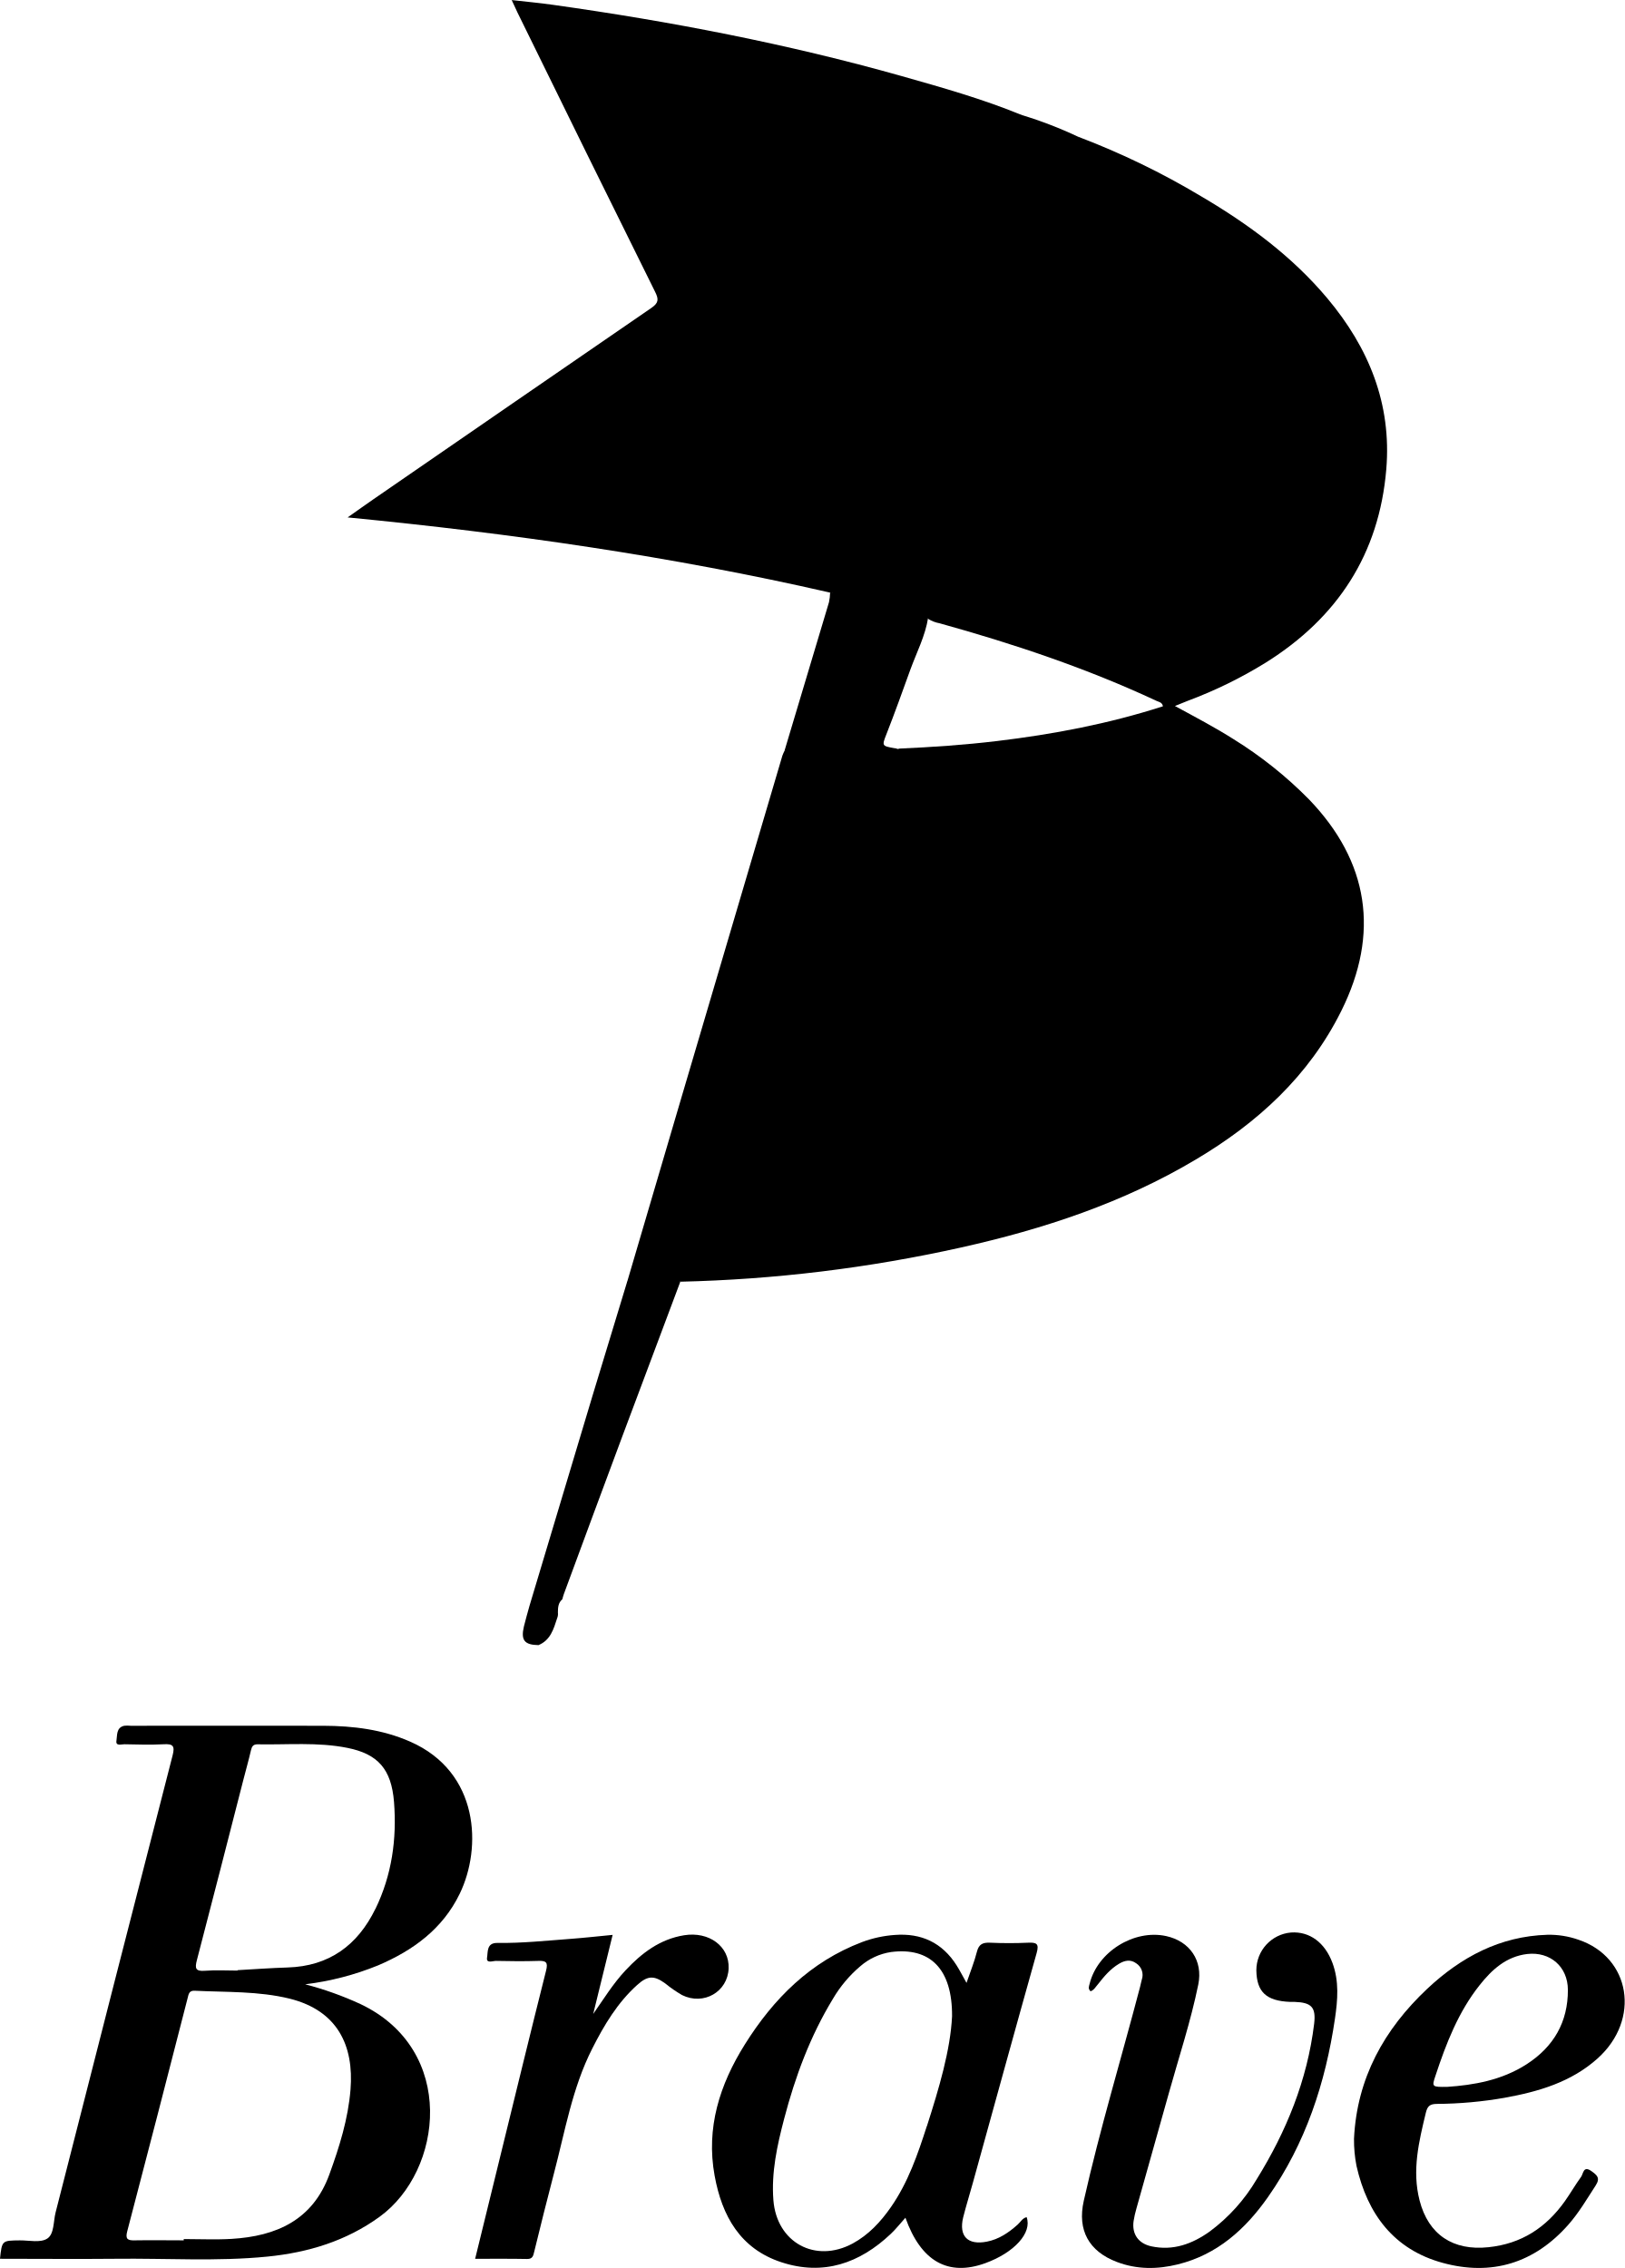
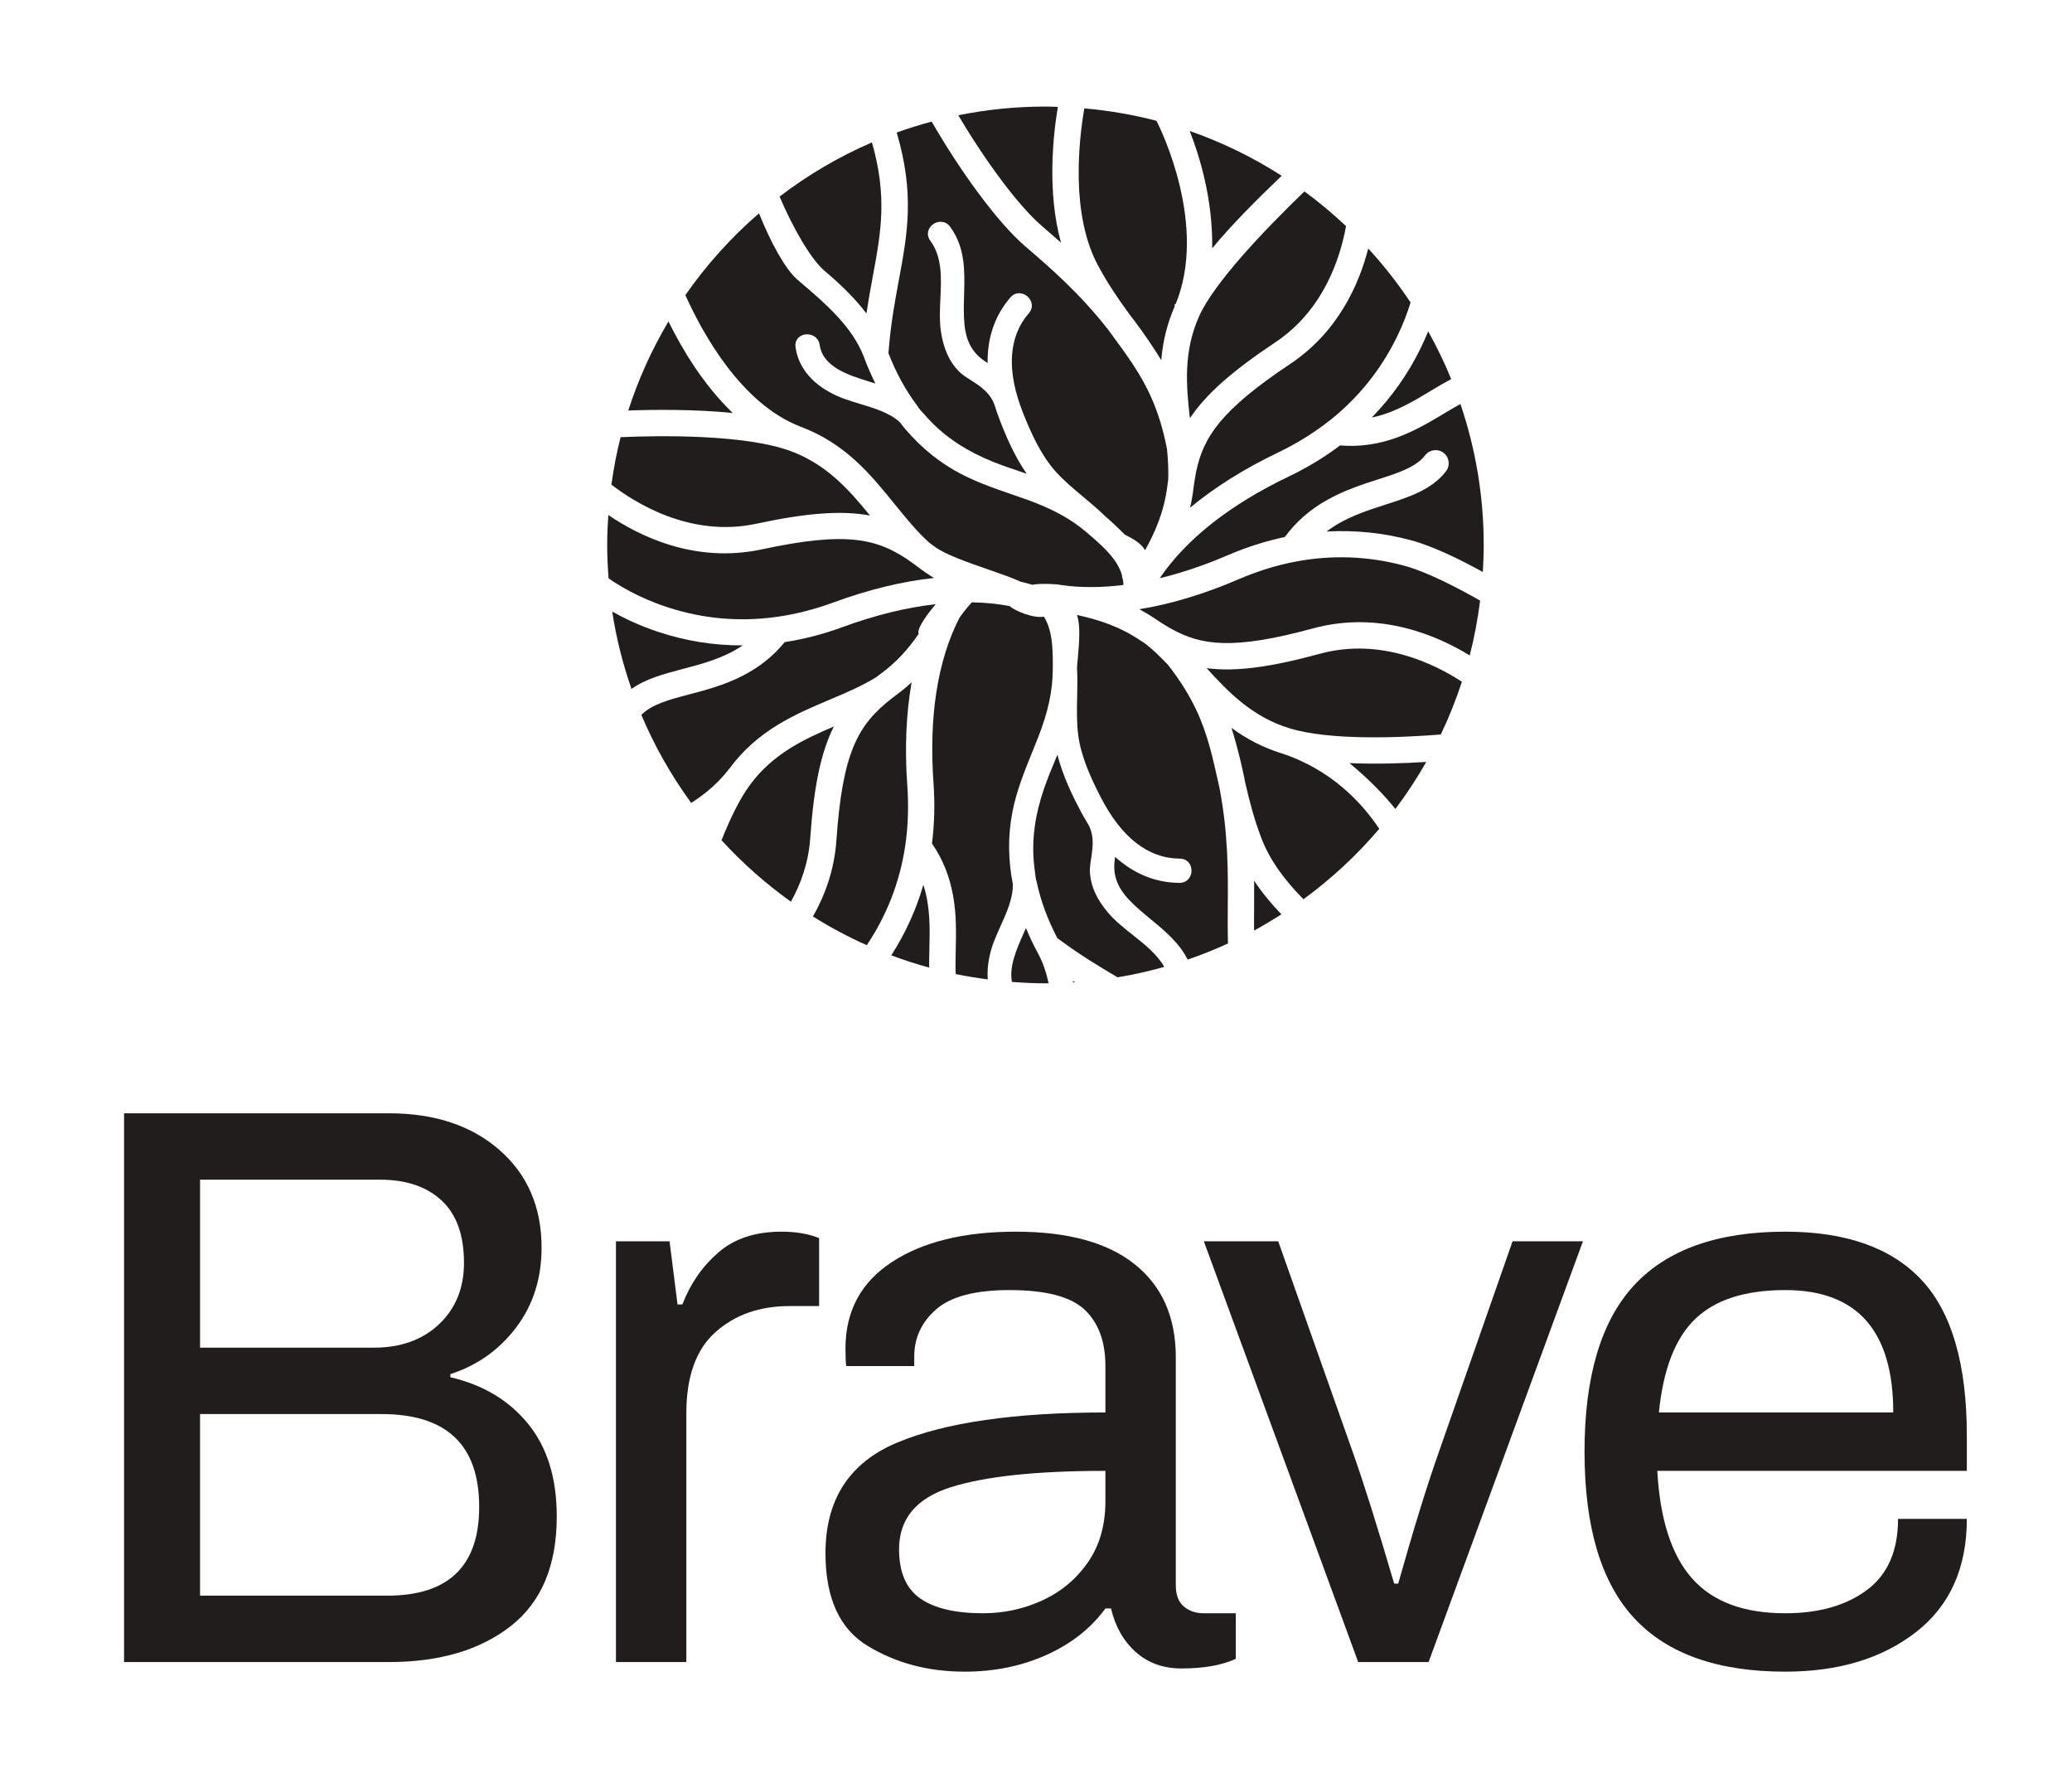
- <svg xmlns="http://www.w3.org/2000/svg" id="Layer_1" data-name="Layer 1" viewBox="0 0 565.16 789.04">
-   <path d="M597.05,148.23a268.34,268.34,0,0,1,42.75,20.71c16.4,9.64,31.6,20.82,43.92,35.5,14.42,17.19,22.42,36.71,20.51,59.48-2.47,29.51-17,51.66-41.9,67.25a153.17,153.17,0,0,1-27.09,13.28c-1.37.52-2.73,1.1-4.53,1.83,7.14,3.88,13.93,7.44,20.41,11.55a141,141,0,0,1,26.24,20.95c20.81,21.63,24.64,46.59,11.23,73.56-11.28,22.7-29.2,39-50.59,51.7-25.36,15.12-53,24.22-81.67,30.62a502,502,0,0,1-97.77,11.91c-.78-3.22,1.07-5.88,2.09-8.61q12.69-34,25.4-68c8.25-22.06,16.27-44.21,24.51-66.28q7.06-18.94,14-37.94c.52-1.41.81-2.95,2.34-3.74,2.58-1,5.38,0,8-.91,11.33-.5,22.64-1.27,33.9-2.62,19.57-2.34,38.87-6,57.74-12.09-.25-1.39-1.4-1.5-2.22-1.88-24.31-11.35-49.65-19.83-75.47-27a11.3,11.3,0,0,1-3.87-1.46,2.23,2.23,0,0,1-.65-1c.23-4.51,2.31-8.47,3.84-12.57q18.25-48.91,36.24-97.94c5.76-15.76,11.56-31.5,17.55-47.17,1.61-4.21,1.51-4.23-2.45-6.32C598.31,150.47,596.72,150.15,597.05,148.23Z" transform="translate(-222 -100.66)" />
-   <path d="M510.76,306.83c-55-12.61-110.81-20.62-167.84-26.16,3.44-2.42,6.24-4.43,9.08-6.39q48.24-33.27,96.54-66.46c2.58-1.77,2.66-3,1.35-5.62Q425.81,153.65,402,105c-.6-1.23-1.16-2.48-2-4.32,5.13.59,9.8,1,14.43,1.67,40.92,5.75,81.43,13.56,121.22,24.78,14.14,4,28.27,8,41.91,13.6-1.17,1.22-2.55.81-3.89.46-1.71-.45-3.37-1.07-5.06-1.56-5.91-1.71-6-1.75-7.76,4.33-7.79,26.76-15.76,53.48-23.72,80.19s-15.83,53.44-24,80.09a5.47,5.47,0,0,1-1.2,2.33A1.3,1.3,0,0,1,510.76,306.83Z" transform="translate(-222 -100.66)" />
-   <path d="M364.71,706.59c-9.65-4.25-19.86-5.5-30.26-5.53-22.33-.06-44.66,0-67,0a9.54,9.54,0,0,0-2.27,0c-2.81.66-2.36,3.34-2.67,5.18-.35,2,1.74,1.22,2.77,1.25,4.54.09,9.09.24,13.62,0,3.28-.2,4,.57,3.14,3.88q-20.44,79.49-40.7,159c-.8,3.15-.46,7.5-2.88,9.08s-6.32.61-9.58.64c-6.19.07-6.19,0-6.89,6.4,13.39,0,26.75.13,40.12,0,17.65-.22,35.34,1,52.95-.76,14.09-1.41,27.33-5.39,39-13.86,22.07-16,26.92-58.06-6.68-74A115.58,115.58,0,0,0,328.16,791a98.5,98.5,0,0,0,25.4-6.6c12.17-5.2,22.42-12.67,28.34-24.87C389.7,743.5,388.77,717.18,364.71,706.59Zm-20.78,121c-.81,10.2-3.87,20-7.37,29.58-5.76,15.84-18.4,21.47-34,22.4-5.53.33-11.09.06-16.64.06v.45c-5.68,0-11.36-.1-17,0-2.46.06-3.39-.37-2.67-3.12q10.61-40.51,21-81.09c.36-1.41.49-2.73,2.46-2.63,11.06.55,22.22.09,33.08,2.76C339.37,800.15,345.16,812.26,343.93,827.64Zm8.67-62.87c-6.19,12.71-16.1,20-30.58,20.43-5.8.18-11.58.61-17.37.93v.15c-3.78,0-7.58-.23-11.33.06-3.36.27-3.58-.86-2.82-3.74,5.48-20.92,10.81-41.88,16.19-62.82.87-3.41,1.84-6.8,2.63-10.22.3-1.31.82-2,2.22-2,10.45.2,21-.83,31.31,1.24,10.61,2.12,15.3,7.39,16.21,18.82C360.07,740.47,358.31,753,352.6,764.77Z" transform="translate(-222 -100.66)" />
-   <path d="M511.49,306.77c4-14.09,8.17-28.1,12.53-42.07,4.6-14.71,8.72-29.56,13.11-44.34,5.21-17.54,10.5-35.05,15.72-52.59,2.68-9,5.28-18,7.88-27.06,1.12-3.87,1.81-4.08,5.58-3s7.22,3,11.21,3a143.44,143.44,0,0,1,19.53,7.53c1.26,2.23,3.91,2,5.76,3.25,1.32.87,2,1.45,1.32,3.25-6.27,16.42-12.51,32.86-18.59,49.35-4.43,12-8.27,24.2-13,36.08-5.79,14.58-10.82,29.43-16.49,44-3.94,10.17-7.55,20.48-11.31,30.72-1.46,1.25-3,.79-4.63.36C531.8,313,523.42,311,515,309,513.64,308.68,511.94,308.66,511.49,306.77Z" transform="translate(-222 -100.66)" />
-   <path d="M560.4,860.13c7.38-26.66,14.7-53.34,22.2-80,.92-3.27,0-3.73-3-3.6-4.4.2-8.83.19-13.23,0-2.53-.11-3.89.53-4.55,3.17-.89,3.52-2.28,6.91-3.61,10.81-1.35-2.39-2.31-4.3-3.45-6.1-5-7.9-12.28-11.28-21.48-10.58a40.38,40.38,0,0,0-11.41,2.48c-18,6.85-30.81,19.69-40.79,35.64-8.74,13.95-13.54,29-10.49,45.65,2.55,14,8.91,25.38,23.17,30.08,14.58,4.81,27.25.43,38.13-9.87,1.81-1.72,3.36-3.7,5.07-5.6,5.39,15.18,14.85,20.52,27.81,15.8,10.11-3.68,16.32-10.58,14.35-16-1.47.35-2.12,1.7-3.12,2.59-3.14,2.81-6.53,5.13-10.76,5.94-6.62,1.27-9.76-1.89-8.2-8.43C558.05,868.1,559.3,864.13,560.4,860.13Zm-16-19.78c-3.16,9.82-6.51,19.58-12.49,28.17-3.56,5.12-7.74,9.63-13.29,12.65-13,7-26.44-.32-27.59-15.07-.75-9.69,1.3-19,3.74-28.3,3.84-14.67,9.07-28.78,17-41.8a44,44,0,0,1,9.43-11.23,21,21,0,0,1,10.8-5c13.45-1.72,21.31,5.77,21.18,22.39C552.6,813.9,548.66,827.16,544.43,840.35Z" transform="translate(-222 -100.66)" />
-   <path d="M526.64,362.55c-4.45,12-8.95,23.95-13.32,36-6.52,17.88-12.84,35.82-19.44,53.67-7.71,20.81-15.65,41.54-23.45,62.32-4,10.67-7.92,21.38-11.87,32.07v.23c-5.21,2.71-10.79,1.65-16.27,1.48a1.94,1.94,0,0,1-2.12-1.73q9.45-32.1,18.9-64.2,17.54-59.42,35.09-118.84a16.12,16.12,0,0,1,.75-1.71c4.65-2.27,9.62-1.18,14.41-1,4.48.14,9,.65,13.47.64C524.16,361.4,525.57,361.45,526.64,362.55Z" transform="translate(-222 -100.66)" />
-   <path d="M721.75,832.61a141.6,141.6,0,0,0,23.7-2.14c11.78-2.14,23.11-5.44,32.27-13.66,15.08-13.52,11.55-35.22-6.68-41.33a30.54,30.54,0,0,0-10.77-1.71c-16.49.51-30,7.74-41.76,18.76C703.45,806.69,694,823.7,693,844.75a46.53,46.53,0,0,0,.87,9.44c3.8,16.76,13,29.09,30,33.73s31.88.12,43.71-13.31c3.68-4.18,6.49-9,9.49-13.63,1.68-2.59.47-3.6-1.5-5-2.83-2-2.78.91-3.57,2-2,2.74-3.69,5.72-5.66,8.49-6.53,9.18-15.09,14.82-26.6,16-12.23,1.3-20.86-4.32-23.93-16.28-2.69-10.44-.24-20.47,2.19-30.55C718.55,833.41,719.39,832.64,721.75,832.61Zm-.38-9.89c3.68-11.14,7.91-22.06,15.29-31.38,4.29-5.43,9.28-10,16.59-10.88,8-.91,14.12,4.43,14.15,12.44.05,11.22-4.94,19.82-14.3,25.88-8.74,5.66-18.63,7.29-27.65,7.9C720.1,826.75,720,826.74,721.37,822.72Z" transform="translate(-222 -100.66)" />
-   <path d="M601.37,793.43c-1-.88-.54-1.78-.35-2.56,2.72-11.15,15.43-19.08,26.62-16.65,8.23,1.79,12.89,8.55,11.19,16.86-2.62,12.83-6.75,25.27-10.26,37.86-3.72,13.33-7.5,26.64-11.24,40a35.7,35.7,0,0,0-1,4.42c-.65,4.54,1.67,7.84,6.22,8.81,7.58,1.61,14.19-.85,20.24-5.15a61.42,61.42,0,0,0,16.34-18.16c10.33-16.66,17.61-34.48,20-54.09.69-5.79-.88-7.44-6.82-7.65l-1.51,0c-8.31-.32-11.66-3.44-11.77-11a13.19,13.19,0,0,1,12.08-13.14c6.45-.43,11.76,3.48,14.39,10.57,2.37,6.38,1.83,12.93.87,19.43-3.29,22.33-10.19,43.36-23.27,62-7.86,11.21-17.65,20.06-31.39,23.46-7.12,1.76-14.22,1.81-21.19-.84-9.75-3.69-13.81-11.07-11.53-21.24,5.62-25,13.08-49.62,19.59-74.45.23-.84.36-1.72.61-2.56a4.83,4.83,0,0,0-1.95-5.65c-2-1.47-4.06-1-6,.17-3,1.78-5.17,4.39-7.28,7.08C603.16,791.82,602.61,793,601.37,793.43Z" transform="translate(-222 -100.66)" />
-   <path d="M387.28,886.5c2.94-12,5.81-23.71,8.68-35.41,5.31-21.63,10.56-43.27,16-64.86.73-2.9,0-3.46-2.7-3.37-4.91.16-9.84.11-14.76,0-1.09,0-3.44,1-3.07-1.17.33-1.9-.23-5.14,3.57-5.08,8.59.12,17.13-.8,25.67-1.43,4.63-.35,9.25-.87,14.44-1.37-2.31,9.39-4.53,18.45-6.76,27.51,3.65-5.21,6.93-10.58,11.26-15.19,5.62-6,11.93-10.82,20.35-12.19,8.68-1.41,15.81,3.86,15.5,11.53-.32,8.15-8.68,13-16.2,9.28a44.58,44.58,0,0,1-5.89-4.08c-3.87-2.78-6.05-2.74-9.72.56-6.86,6.18-11.49,13.95-15.61,22.09-7,13.76-9.49,28.87-13.37,43.56-2.37,9-4.59,18-6.82,27.08-.35,1.43-.51,2.63-2.49,2.6C399.46,886.44,393.54,886.5,387.28,886.5Z" transform="translate(-222 -100.66)" />
-   <path d="M526.64,362.55l-31.73-.74q7.74-25.81,15.46-51.64a18.37,18.37,0,0,0,.39-3.34,1.3,1.3,0,0,1,.73-.06c11,2.94,22,6,33.27,8.16a4.8,4.8,0,0,1,.11.57c-1,6.39-4,12.1-6.19,18.1-2.73,7.55-5.43,15.11-8.37,22.59-1.55,3.95-1.52,4,2.77,4.76a2.27,2.27,0,0,1,1.89,1C532.25,362.94,529.42,362.37,526.64,362.55Z" transform="translate(-222 -100.66)" />
-   <path d="M409.31,673c-4.89-.08-6.19-1.72-5.06-6.51.58-2.41,1.29-4.78,1.94-7.17q11-36.8,22.07-73.58c3.94-13.07,7.94-26.14,11.91-39.2,4.85,1.49,9.79.38,14.69.47,1.23,0,2.47-.14,3.71-.22q-10.06,26.82-20.12,53.65-10.21,27.39-20.32,54.82c-.22.59-.35,1.2-.53,1.8-1.44,1.22-1.52,2.88-1.53,4.58a4,4,0,0,1-.28,2.05C414.57,667.46,413.47,671.3,409.31,673Z" transform="translate(-222 -100.66)" />
+ <svg xmlns="http://www.w3.org/2000/svg" version="1.1" viewBox="0 0 313.84 270.67" xml:space="preserve">
+   <g transform="matrix(1.3333 0 0 -1.3333 0 270.67)">
+     <g transform="scale(.1)" fill="#211d1d">
+       <path d="m880.18 1329.1c0.664 0.19 1.668 0.32 2.754 0.36 20.89 2.96 42.543 8.47 63.968 16.32 39.582 14.58 77.912 23.91 114.12 27.8-6.25 3.8-12.28 7.91-18.01 12.31l-4.28 3.19c-0.49 0.28-1.22 0.79-1.92 1.4l-0.28 0.25c-38.932 27.78-73.237 36.38-171.58 15.25-75.707-16.12-138.99 15.34-173.89 39.13-0.754-11.25-1.285-22.56-1.285-34 0-12.77 0.64-25.38 1.582-37.91 10.109-7.14 33.453-21.95 67.16-32.94 39.555-12.89 80.531-16.65 121.67-11.16" />
+       <path d="m832.4 1561c-33.316 31.96-57.406 72.31-72.996 103.97-18.8-31.64-34.179-65.52-45.664-101.17 29.676 1.06 75.188 1.51 118.66-2.8" />
+       <path d="m843.73 1297c-32.993-0.14-64.793 5.08-95.5 15.2-21.778 7.18-39.344 15.68-52.747 23.22 4.622-30.3 12.086-59.65 21.911-87.89 16.113 11.53 36.484 16.97 57.836 22.59 23.281 6.12 47.253 12.42 68.5 26.88" />
+       <path d="m947.28 1204.9c-34.437-14.69-69.297-31.1-95.293-66.35-11.832-16.09-22.711-38.64-32.285-62.87 23.684-25.97 50.149-49.32 78.809-69.81 11.336 20.39 19.969 44.3 21.914 71.83 4.098 59.23 12.238 98.14 26.855 127.2" />
+       <path d="m827.43 1155.6v0.25l0.992 1c32.402 43.9 74.27 61.63 114.74 78.78 18.922 8.01 36.774 15.58 52.668 25.57 1.528 1.2 3.356 2.6 5.236 3.98 16.22 11.99 29.82 26.3 42.55 44.86-2.63 6.42 11.95 24.96 19.36 33.78-33.4-3.73-68.947-12.49-105.79-26.03-21.614-7.95-43.707-13.68-65.68-17.05-13.703-16.67-30.266-29.65-50.586-39.61-19.871-9.78-40.125-15.11-58.008-19.79-23.07-6.08-42.933-11.39-54.273-23.37 15.008-35.62 34.109-69.08 56.597-99.91 16.039 10.24 30.602 22.6 42.192 37.54" />
+       <path d="m898.21 1517.7c-52.273 19.29-149.71 17.68-193.22 15.82-4.457-17.61-7.887-35.62-10.41-53.92 25.231-19.57 88.926-60.51 164.11-44.51 58.032 12.48 97.68 15.4 129.66 9.42-23.789 29.17-49.183 58.02-90.148 73.19" />
+       <path d="m1173 1176.7c2.09 5.15 4.18 10.3 6.22 15.47 11.44 29.08 16.62 52.9 16.75 77.23l0.03 3.5c-0.08 1.05-0.05 1.84 0.01 2.64 0.04 19.71-0.7 38.93-10.11 54.14-11.79-2.37-34.23 7.11-38.51 11.8-0.43 0.08-0.83 0.17-1.19 0.29-12.83 2.46-27.15 3.9-42.22 4.17-7.55-8.4-12.41-15.27-14.18-17.89-24.83-48.67-34.74-112.11-29.26-188.21 1.63-22.94 1.03-45.75-1.8-67.82 12.2-17.76 20.07-37.27 24.05-59.59 3.9-21.93 3.39-42.851 2.95-61.32-0.23-9.758-0.42-18.949-0.01-27.43 11.97-2.488 24.13-4.441 36.39-6.058-1.23 16.347 2.82 31.867 6.68 42.136 2.29 6.071 5.09 12.282 7.81 18.301 6.98 15.449 14.2 31.421 14.05 47.591-5.51 27.77-5.7 55.66-0.51 82.27 4.66 23.9 13.9 46.71 22.85 68.78" />
+       <path d="m1424.7 1001.2c-0.07-9.561-0.12-18.889-0.03-28.12 10.6 5.75 20.89 11.981 31.01 18.461-11.19 11.649-21.81 24.379-30.92 38.139 0.07-9.77 0-19.24-0.06-28.48" />
+       <path d="m1455.6 1174.5c-20.26 6.29-38.9 15.77-56.62 28.84 1.67-5.2 3.27-10.66 4.84-16.45 4.29-15.35 7.92-30.75 10.8-45.77 5.06-22.07 10.09-41.22 18.17-62.61 9.8-26.1 27.95-49.69 47.99-69.81 31.77 23.19 60.67 50.04 86.12 79.95-19.24 28.87-54.11 67.19-111.3 85.85" />
+       <path d="m1028.7 1071.7c2.95 20.94 3.65 43.26 2.02 66.01-3.03 42.11-1.38 81.53 4.91 117.35-5.35-4.93-10.99-9.59-16.81-13.89-1.44-1.06-2.85-2.13-4.24-3.21-0.45-0.43-1.14-0.98-1.91-1.48-37.49-29.43-55.486-59.7-62.482-160.85-2.372-33.64-12.926-62.4-26.653-86.55 19.516-12.238 39.934-23.14 61.145-32.621 22.83 34.071 37.52 71.921 43.61 112.52 0 0.64 0.15 1.69 0.41 2.72" />
+       <path d="m1533 1163.3c23.22-19.16 39.99-36.83 52.18-52.07 12.82 16.97 24.5 34.83 35.1 53.39-26.13-1.62-57.18-2.62-87.28-1.32" />
+       <path d="m1055.8 951.8c0.58 24.058 1.15 48.839-6.85 73.259-8.22-28.611-20.56-55.419-36.43-80.138 14.05-5.281 28.41-9.891 43.02-13.91-0.07 6.797 0.1 13.75 0.26 20.789" />
+       <path d="m1219.1 914.25c0.75 0.051 1.49 0.121 2.24 0.172-0.86 0.558-1.66 1.019-2.53 1.578 0.11-0.559 0.18-1.18 0.29-1.75" />
+       <path d="m1287 967.97c-9.92 7.863-20.19 16.019-28.17 25.39-12.65 14.861-19.4 29.511-20.61 44.801-0.42 5.11 0.46 10.83 1.37 16.9 1.92 12.75 4.1 27.21-4.64 40.86-2.21 3.62-4.29 7.22-6.26 10.87-9.01 16.76-21.11 40.93-27.44 66.07-0.81-1.99-1.64-3.99-2.47-5.98-4.24-10.29-8.64-20.92-12.34-31.49-10.38-29.64-14.29-57.18-12.01-84.19 0.13-1.56 0.3-3.09 0.47-4.62 0.17-0.7 0.28-1.79 0.51-4.1 0.42-4.06 1.19-11.61 2.34-14.34 4.56-21.36 12.42-42.652 23.55-63.87 0.48-0.258 1.02-0.598 1.55-1 24.23-18.032 45.83-30.918 66.72-43.282 18.05 2.981 35.75 6.973 53.09 11.852-8.19 14.332-22.09 25.359-35.66 36.129" />
+       <path d="m1247.4 1728.5c10.85-20.2 21.96-36.57 35.33-54.93 9.41-12.06 18.62-24.92 27.31-38.18 3.3-4.91 6.36-9.7 9.2-14.44 1.78 21.68 6.79 41.75 15.22 61.02v2.63h1.12c36.43 89.12-16.09 197.08-21.75 208.26-26.54 6.93-53.95 11.64-82.02 14.11-6.33-36.93-15.68-120.37 15.59-178.47" />
+       <path d="m1499.8 1287.6c-57.27-15.64-96.71-20.74-129.04-16.47 25.17-27.72 52.07-55.28 93.9-68.23 45.59-13.98 123.43-10.93 172.11-7.13 9.27 19.31 17.23 39.35 23.99 59.93-29.07 19.05-91.11 50.81-160.96 31.9" />
+       <path d="m1183.8 1773.2 1.07-0.92c6.66-5.74 13.48-11.62 20.42-17.76-15.75 57.18-9.14 120.41-3.55 154.15-4.7 0.14-9.38 0.36-14.11 0.36-33.89 0-66.98-3.42-98.97-9.87 30.91-52.24 68.12-102.71 95.14-125.96" />
+       <path d="m1472.6 1392.3c-0.77-0.26-1.96-0.49-3.13-0.57-20.6-4.1-41.8-10.75-62.62-19.7-38.8-16.71-76.59-28.12-112.5-33.95 6.43-3.45 12.68-7.22 18.66-11.28 1.5-1.02 2.99-2 4.47-2.98 0.53-0.27 1.26-0.72 1.97-1.27l0.12-0.09c2.95-1.88 6.08-3.79 9.19-5.55 0.48-0.22 1.16-0.6 1.8-1.03 33.97-18.9 69.87-24.46 161.4 0.51 75.9 20.55 141.89-8.8 177.67-30.8 5.26 20.27 9.15 41.08 11.83 62.26-25.64 14.63-60.66 32.85-86.94 39.87-40.11 10.69-81.15 12.26-121.92 4.58" />
+       <path d="m1394.8 1001.4c0.28 38.23 0.58 81.56-9.51 134.17l-2.31 10.22c-2.56 11.42-4.99 22.21-7.91 33.07l-1.29 4.56c-7 24.75-18 54.71-47.02 91.6-9.42 9.91-17.23 17.23-25.08 23.52-1.62 1.03-3.54 2.31-5.47 3.61-24.61 16.74-49.36 24.31-72.74 29.37 4.03-11.16 2.72-30.56 0.88-49.96-0.44-4.63-0.8-8.36-0.82-10.52 0.64-10.66 0.39-21.74 0.16-32.44-0.33-14.29-0.65-29.05 1.17-43.3 3.15-24.53 14.57-49.28 25.33-70.25 23.79-46.39 54.14-70.03 90.18-70.25 4.91-0.03 9.04-2.36 11.34-6.39 2.54-4.48 2.49-10.26-0.13-14.74-2.39-4.07-6.59-6.41-11.54-6.41h-0.1c-26.94 0.16-51.51 10.08-73.13 29.5-0.16-1.13-0.3-2.27-0.46-3.42-2.27-17.06 2.82-31.11 16.52-45.56 7.5-7.909 16.29-15.151 24.77-22.139 15.91-13.102 32.15-26.629 41.56-45.532 15.65 5.371 30.93 11.481 45.82 18.313-0.39 14.09-0.32 28.297-0.22 42.978" />
+       <path d="m908.8 1545.7 0.183-0.09c51.496-19.19 80.078-54.46 107.72-88.57 12.88-15.89 25.05-30.91 39.16-43.52 1.56-1.12 3.42-2.49 5.26-3.91 12.06-9.24 38.66-18.47 62.13-26.6 14.09-4.89 27.4-9.5 35.97-13.59 4.16-0.96 8.79-2.17 13.27-3.47l0.7-0.06c6.7 1.7 28.48 0.9 32.61-0.39 0.57 0.04 1.24-0.04 1.88-0.22 20.58-2.82 43.77-2.73 68.59 0.35-0.09 2.37-0.3 4.42-0.65 6.29-0.68 1.54-1.04 3.25-1.11 5.08-4.88 16.79-19.14 30.27-34.57 43.68-0.38 0.24-1 0.77-1.63 1.39l-2.79 2.43c-18.41 15.88-39.76 27.65-69.22 38.16-5.17 1.84-10.37 3.64-15.59 5.43-22.57 7.77-45.89 15.83-66.99 28.04-23.48 13.61-44.37 32.09-62.08 54.94-11.65 10.29-28.423 15.35-44.642 20.24-6.317 1.92-12.867 3.89-18.949 6.16-18.168 6.79-49.395 23.39-54.289 58.3-0.668 4.79 0.898 8.94 4.41 11.68 3.929 3.05 9.656 3.77 14.55 1.77 4.672-1.89 7.766-5.9 8.485-11 3.523-25.25 33.578-34.54 55.515-41.34l1.969-0.62c1.934-0.58 3.864-1.2 5.793-1.82-4.828 9.63-9.172 19.65-12.957 29.9-13.156 34.8-44.305 61.36-71.801 84.79l-3.617 3.09c-14.34 12.25-30.746 43.05-43.875 75.56-31.601-27.33-59.734-58.53-83.637-92.93 19.973-44.33 63.641-123.29 130.2-149.15" />
+       <path d="m1179.5 946.64c-5.22 9.589-9.92 19.449-13.99 29.398-0.81-1.859-1.62-3.73-2.44-5.578l-0.83-1.879c-7.09-15.98-16.08-36.453-12.64-53.82 12.59-0.953 25.26-1.602 38.09-1.602 1.19 0 2.36 0.09 3.55 0.09-2.52 11.66-6.15 22.961-11.74 33.391" />
+       <path d="m1659.1 1571.2c-5.85-3.19-11.89-6.76-18.21-10.56-15.88-9.56-33.84-20.37-54.81-27.85-21.32-7.62-42.18-10.41-63.71-8.67-17.72-13.35-37.19-25.17-57.92-35.12-67.15-32.14-116.59-71.05-146.99-115.71 25.31 6.13 51.36 14.96 77.55 26.24 21.14 9.08 42.86 15.99 64.55 20.56 12.8 17.38 28.64 31.23 48.42 42.31 19.43 10.88 39.38 17.3 57 22.98 23.42 7.53 43.66 14.04 54.05 27.59 4.99 6.52 14.37 7.76 20.92 2.75 6.53-5.01 7.75-14.39 2.76-20.93-16.04-20.9-41.56-29.12-68.57-37.82-22.96-7.39-46.58-15-67.04-30.62 32.76 1.78 64.98-1.55 96.15-10.01 24.9-6.73 55.79-21.93 81.27-35.95 0.62 10.17 1.03 20.4 1.03 30.73 0 56.02-9.39 109.82-26.45 160.08" />
+       <path d="m1625.5 1586.2c7.79 4.69 15.44 9.25 23.09 13.31-7.64 18.68-16.38 36.78-26.14 54.24-2.47-6.08-5.23-12.38-8.4-18.89-14.13-29.06-32.83-55.6-55.66-79.03 25.21 5.16 46.47 17.95 67.11 30.37" />
+       <path d="m1377.1 1748c20.78 25.41 50.87 55.69 78.94 82.41-32.46 20.82-67.47 37.97-104.49 50.88 11.33-28.79 26.35-77.62 25.55-133.29" />
+       <path d="m1162.5 1560.3c8.72-21.88 19.84-46.75 36.28-65.28 9.54-10.72 20.88-20.19 31.85-29.33 8.23-6.87 16.74-13.96 24.52-21.61 7.06-6.07 14.51-13.07 22.61-21.24 0.32-0.2 1.35-0.7 2.68-1.39 5.71-2.96 16.02-8.29 20.4-16.43 11.44 20.76 21.82 44.19 25.37 73.51 0.27 2.3 0.57 4.58 0.9 6.82 0.39 9.69-0.02 20.72-1.31 34.35-8.66 45.78-24 73.79-37.87 95.08l-2.81 4.27c-6.07 9.06-12.51 17.89-19.69 27.66l-6.25 8.56c-32.94 42.1-65.79 70.35-94.77 95.29-30.89 26.58-72.58 83.55-106.01 141.4-13.47-3.61-26.72-7.73-39.71-12.42 20.56-69.75 12.18-115.1 2.53-167.12-4.58-24.67-9.31-50.2-11.75-81.46-0.04-0.58-0.12-1.17-0.26-1.82 8.69-22.36 19.54-42.25 32.29-59.17 1.62-3.2 6.78-8.7 9.54-11.67 1.62-1.72 2.38-2.54 2.81-3.15l3.2-3.41c18.87-19.51 42.2-34.65 71.32-46.29 10.4-4.16 21.29-7.84 31.84-11.4 2.05-0.68 4.08-1.38 6.13-2.08-14.8 21.3-25.04 46.29-31.74 64.11-1.46 3.9-2.82 7.84-4.06 11.79-4.56 15.65-16.9 23.52-27.78 30.46-5.15 3.29-10.03 6.41-13.61 10.06-10.71 10.98-17.33 25.69-20.2 44.98-1.83 12.18-1.22 25.28-0.62 37.94 1.08 23.03 2.18 46.85-11.48 65.36-5.13 6.95-2.37 14.61 3 18.58 5.5 4.05 14.19 4.51 19.46-2.64 17.45-23.62 16.68-50.94 15.93-77.36-0.31-11-0.64-22.38 0.4-33.24 1.86-19.79 9.09-32.87 23.46-42.41 0.97-0.62 1.92-1.27 2.87-1.89-0.4 29.06 8.27 54.11 25.85 74.5 5.82 6.76 14.19 5.68 19.4 1.18 5.12-4.43 7.34-12.36 1.64-18.97-23.53-27.28-25.67-65.68-6.36-114.12" />
+       <path d="m936.88 1722.3c19.848-16.68 35.441-32.54 47.461-48.26 2.402 16.31 5.195 31.36 7.504 43.78 9.156 49.31 16.176 89.31-1.274 150.52-37.609-16.23-72.797-36.98-104.93-61.54 15.129-35.69 35.734-71.48 51.238-84.5" />
+       <path d="m1465.6 1616.6c-79.01-52.56-98.4-83.27-106.56-121.53-0.05-0.52-0.19-1.28-0.42-2.04-0.64-3.23-1.26-6.79-1.81-10.46l-0.05-0.67c-0.07-0.66-0.18-1.32-0.34-1.96-0.18-1.45-0.42-3.22-0.64-5.03-0.86-7.17-2.13-14.36-3.77-21.47 28.04 23.25 61.49 44.23 99.56 62.46 20.42 9.79 39.37 21.4 56.31 34.5 0.55 0.56 1.5 1.29 2.52 1.92 32.27 25.48 58.07 57.41 76.37 94.67 7.09 14.43 12.1 27.9 15.69 39.49-14.44 21.71-30.52 42.22-48.1 61.35-10.5-40.97-34.38-94.91-88.76-131.23" />
+       <path d="m1362.1 1670.6c-17.74-40.02-14.66-78.41-10.31-115.61 17.99 27.14 47.79 53.5 97.23 86.41 54.56 36.43 73.49 95.45 80.11 131.83-14.93 14.08-30.69 27.28-47.27 39.44-46.02-44.47-102.75-103.96-119.76-142.07" />
+       <path d="m439.88 217.64c69.648 0 104.49 33.609 104.49 100.86 0 70.25-36.953 105.4-110.85 105.4h-206.26v-206.26zm-15.449 281.67c30.898 0 55.722 8.941 74.511 26.812 18.77 17.859 28.164 41.027 28.164 69.508 0 31.492-8.488 55.121-25.437 70.871-16.965 15.75-40.293 23.629-69.961 23.629h-204.44v-190.82zm-283.5 266.23h300.76c52.09 0 94.043-13.937 125.85-41.801 31.797-27.867 47.703-64.816 47.703-110.85 0-35.129-9.695-65.422-29.082-90.871-19.395-25.438-44.227-43.008-74.512-52.692v-3.629c36.945-8.5 66.336-26.058 88.145-52.711 21.808-26.656 32.707-61.789 32.707-105.4 0-55.738-17.414-97.231-52.246-124.48-34.836-27.257-81.028-40.89-138.57-40.89h-300.76v623.32" />
+       <path d="m699.75 620.16h60.879l9.082-71.781h5.461c9.078 23.621 22.715 43.301 40.887 59.062 18.164 15.75 42.09 23.629 71.777 23.629 16.359 0 30.586-2.429 42.703-7.281v-77.219h-33.609c-33.938 0-61.946-9.859-84.055-29.539-22.117-19.691-33.164-50.429-33.164-92.222v-282.59h-79.961v477.94" />
+       <path d="m1184 212.18c21.19 9.691 38.46 24.082 51.79 43.16 13.32 19.09 19.99 42.262 19.99 69.519v34.532c-78.14 0-136.75-6.219-175.82-18.641-39.07-12.418-58.6-35.879-58.6-70.418 0-26.051 8.01-44.672 24.07-55.871 16.04-11.223 39.82-16.813 71.33-16.813 23.62 0 46.03 4.832 67.24 14.532zm-198.08-51.789c-32.117 19.379-48.152 54.519-48.152 105.4 0 61.18 27.254 103.14 81.775 125.85 54.51 22.718 133.25 34.078 236.24 34.078v52.691c0 27.86-7.88 49.211-23.62 64.059-15.76 14.84-44.23 22.269-85.41 22.269-38.78 0-66.49-7.277-83.15-21.816-16.67-14.531-24.99-32.41-24.99-53.602v-10.91h-77.224c-0.613 3.629-0.906 10.289-0.906 19.988 0 42.391 17.554 75.114 52.69 98.141 35.13 23.012 82.08 34.531 140.84 34.531 59.36 0 104.5-12.422 135.39-37.261 30.89-24.84 46.34-59.969 46.34-105.4v-258.96c0-10.898 3.03-18.937 9.08-24.078 6.06-5.152 13.64-7.723 22.72-7.723h36.35v-51.796c-15.77-7.262-36.35-10.903-61.79-10.903-20.6 0-37.86 6.211-51.79 18.633-13.94 12.406-23.33 28.906-28.17 49.52h-6.36c-16.36-22.422-38.61-39.981-66.79-52.711-28.16-12.711-59.22-19.082-93.13-19.082-41.2 0-77.84 9.703-109.94 29.082" />
+       <path d="m1367.6 620.16h84.5l84.5-238.97c12.11-33.929 27.85-83.902 47.25-149.93h4.54c17.57 62.386 33.01 112.37 46.35 149.93l83.59 238.97h79.95l-175.36-477.94h-79.96l-175.36 477.94" />
+       <path d="m2150.8 425.72c0 92.672-40.89 139.02-122.67 139.02-45.43 0-79.51-10.906-102.22-32.718-22.72-21.801-36.5-57.239-41.34-106.3zm-294.4-233.53c-37.56 40.579-56.33 103.58-56.33 189 0 85.411 18.77 148.4 56.33 189 37.55 40.571 94.8 60.879 171.73 60.879 69.06 0 120.7-18.332 154.93-54.968 34.21-36.661 51.33-95.571 51.33-176.74v-39.968h-351.64c3.02-55.141 16.2-95.871 39.52-122.22 23.32-26.352 58.61-39.524 105.86-39.524 38.17 0 69.06 8.774 92.68 26.352 23.62 17.559 35.44 44.52 35.44 80.871h78.14c0-55.75-19.23-98.59-57.69-128.58-38.48-29.98-88-44.98-148.57-44.98-76.93 0-134.18 20.293-171.73 60.882" />
+     </g>
+   </g>
</svg>
